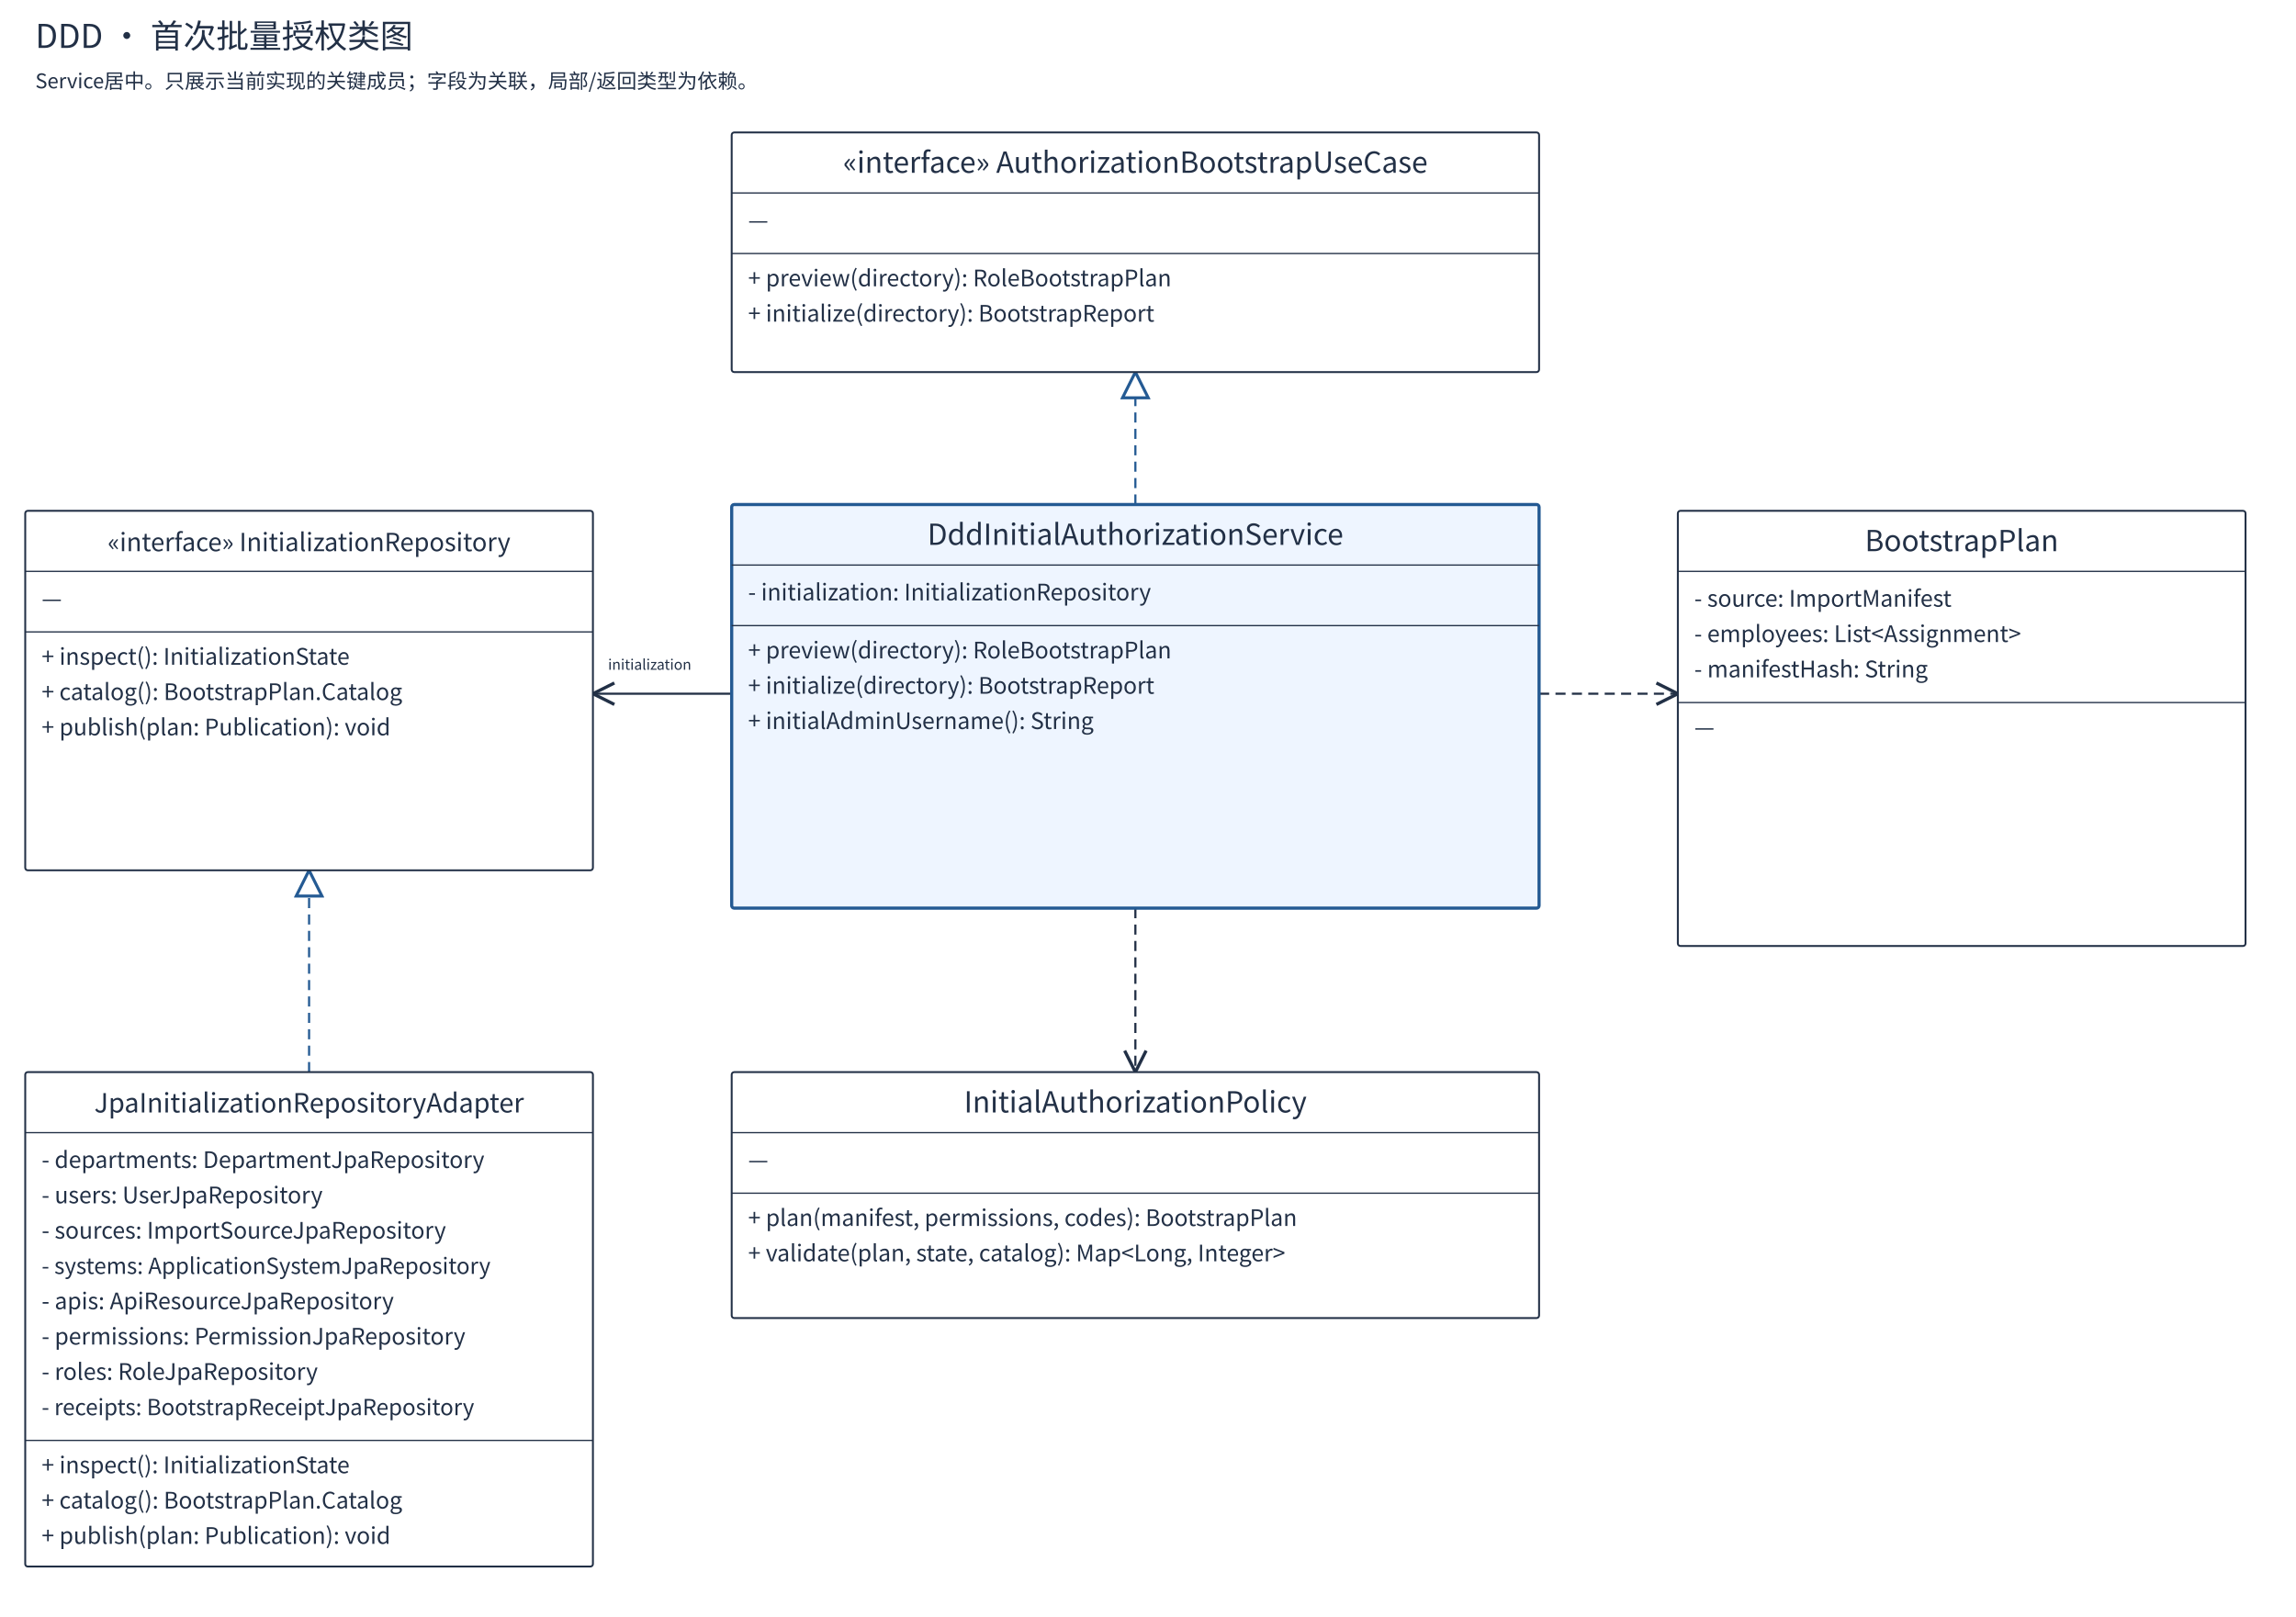
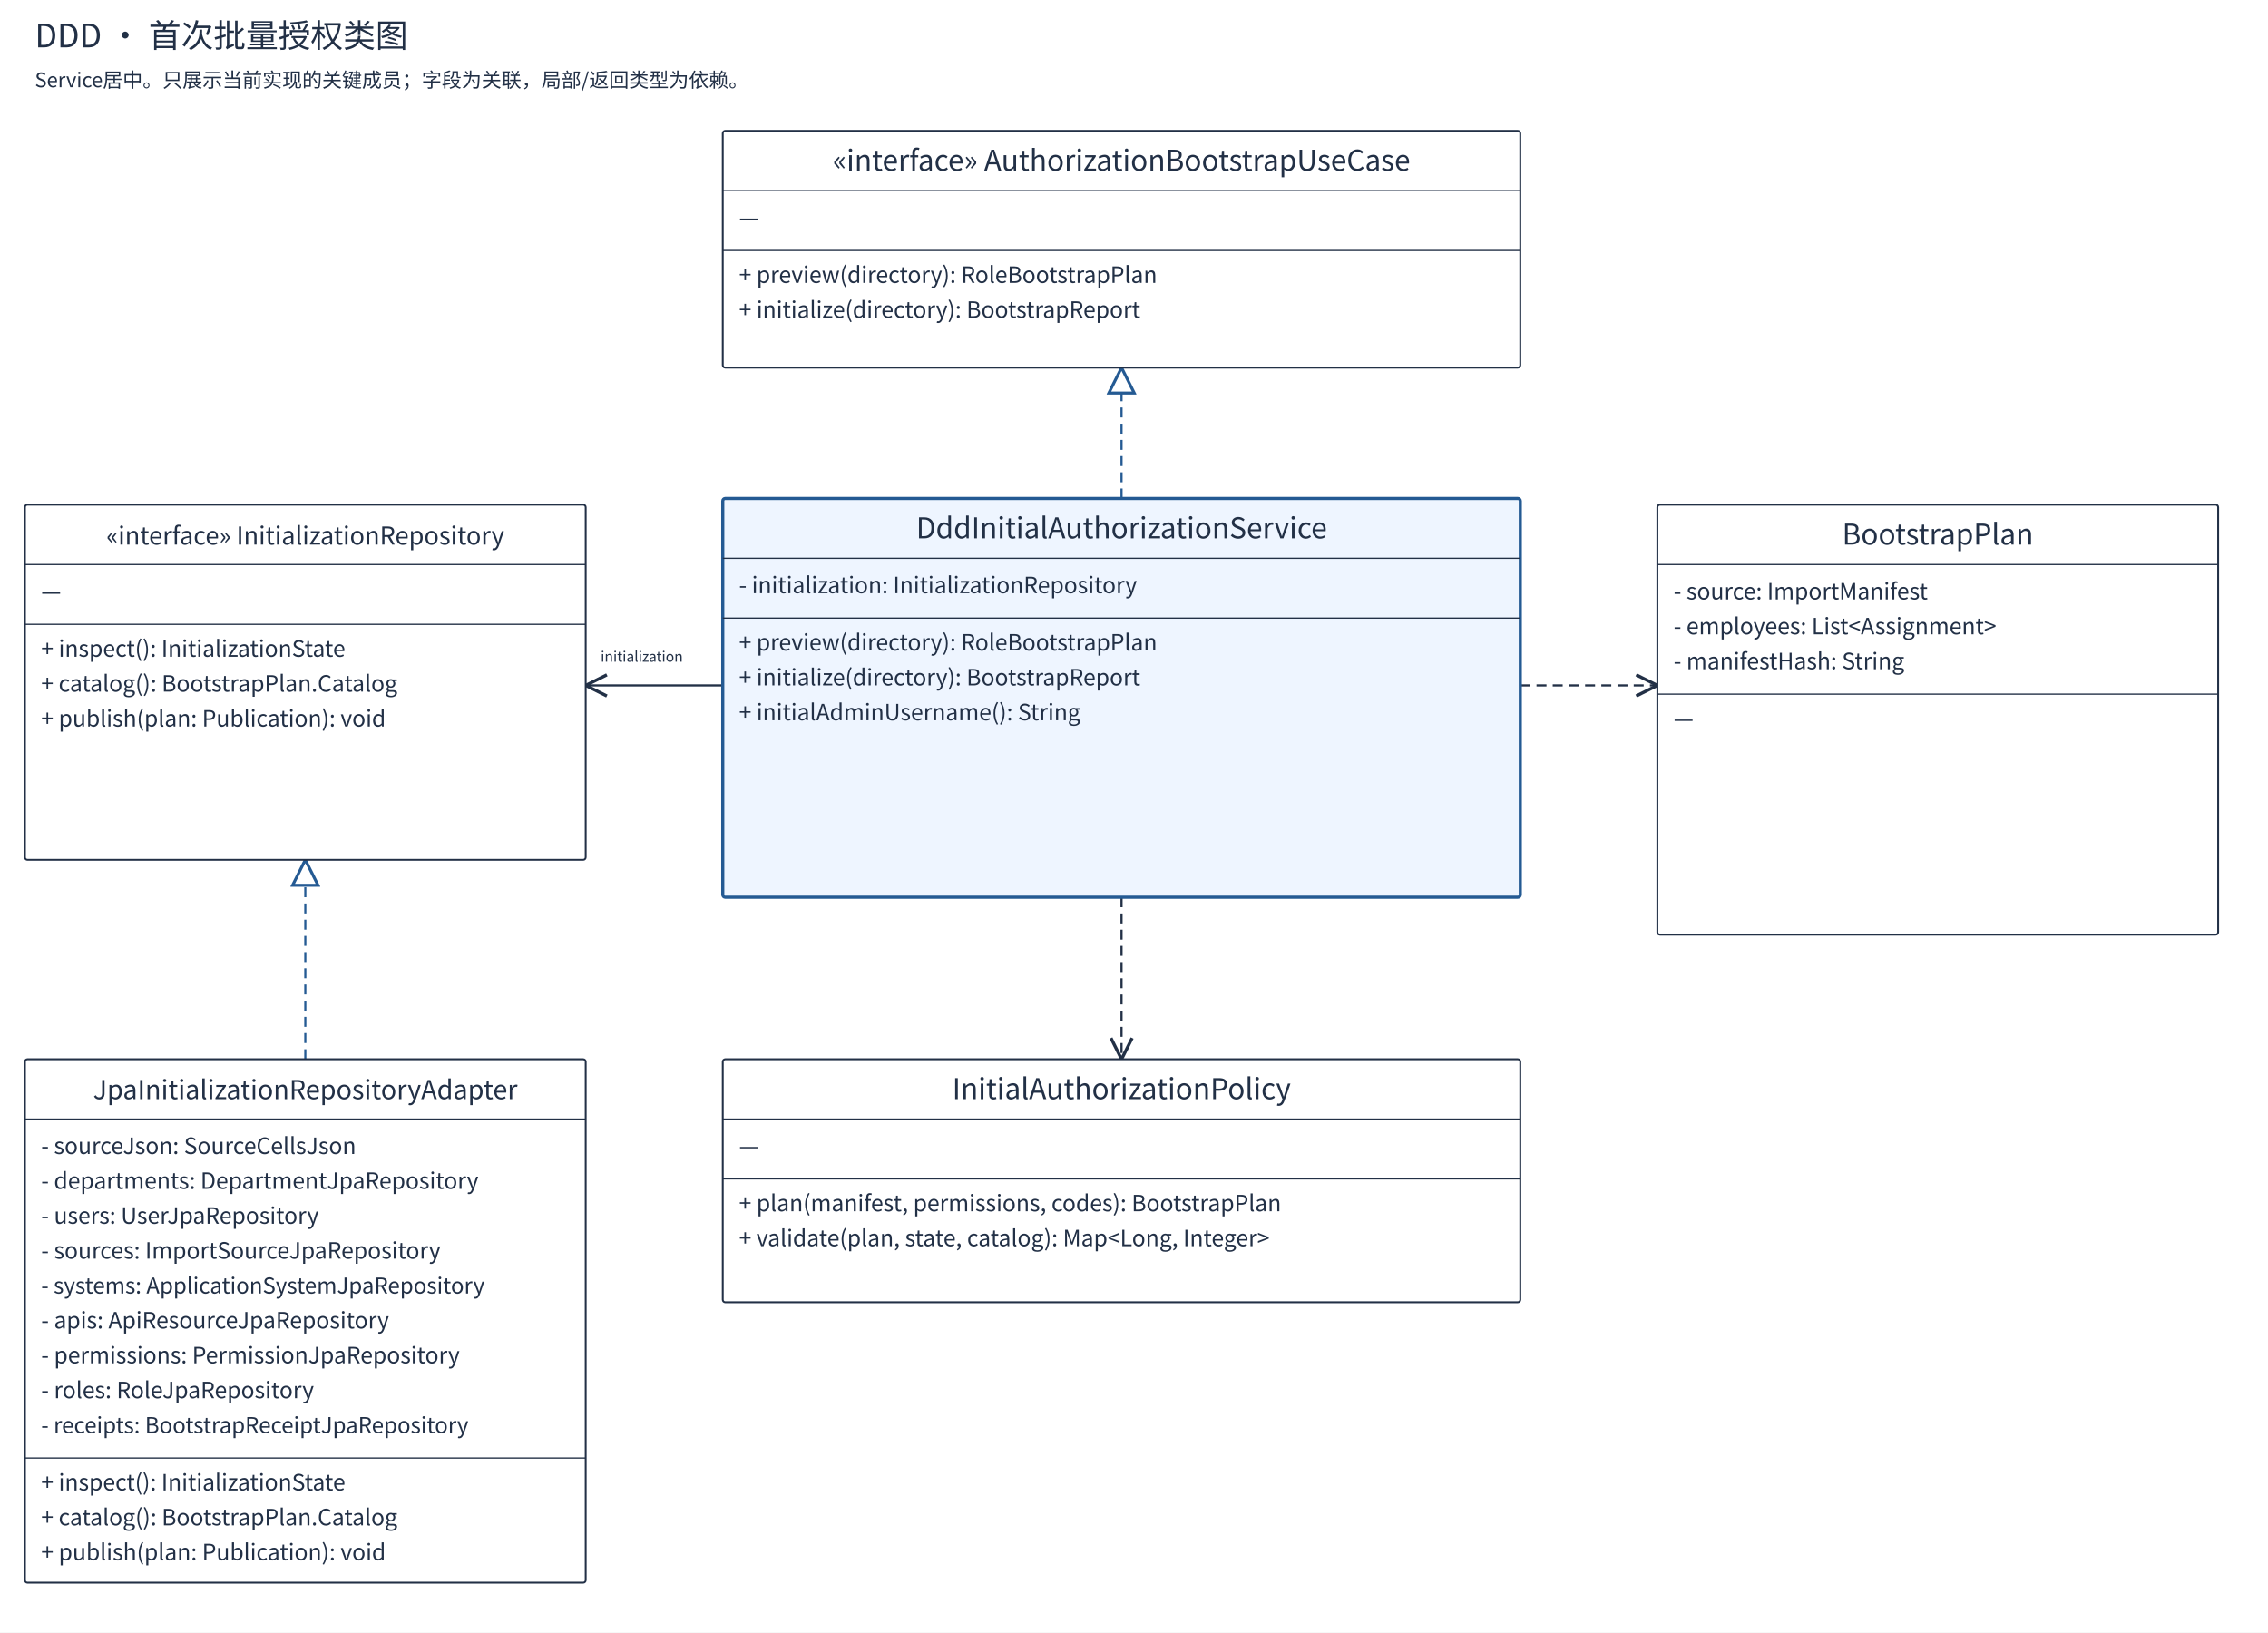
- <svg xmlns="http://www.w3.org/2000/svg" width="1820" height="1282" viewBox="0 0 1820 1282">
+ <svg xmlns="http://www.w3.org/2000/svg" width="1820" height="1310" viewBox="0 0 1820 1310">
  <defs>
    <marker id="open" markerWidth="12" markerHeight="12" refX="11" refY="6" orient="auto">
      <path d="M1,1 L11,6 L1,11" fill="none" stroke="#223046" stroke-width="1.5" />
    </marker>
    <marker id="triangle" markerWidth="14" markerHeight="14" refX="13" refY="7" orient="auto">
      <path d="M1,1 L13,7 L1,13 Z" fill="white" stroke="#245a93" stroke-width="1.4" />
    </marker>
    <marker id="filled" markerWidth="12" markerHeight="12" refX="11" refY="6" orient="auto">
      <path d="M1,1 L11,6 L1,11 Z" fill="#223046" />
    </marker>
  </defs>
  <rect width="100%" height="100%" fill="white" />
  <g font-family="Microsoft YaHei,Noto Sans CJK SC,Arial,sans-serif">
    <text x="28" y="38" font-size="26" text-anchor="start" fill="#223046">DDD · 首次批量授权类图</text>
    <text x="28" y="70" font-size="16" text-anchor="start" fill="#223046">Service居中。只展示当前实现的关键成员；字段为关联，局部/返回类型为依赖。</text>
    <polyline points="900,400 900,295" fill="none" stroke="#245a93" stroke-width="1.7" stroke-dasharray="8 5" marker-end="url(#triangle)" />
    <polyline points="580,550 470,550" fill="none" stroke="#223046" stroke-width="1.7" marker-end="url(#open)" />
    <text x="482" y="531" font-size="11.38" text-anchor="start" fill="#223046">initialization</text>
    <polyline points="1220,550 1330,550" fill="none" stroke="#223046" stroke-width="1.7" stroke-dasharray="8 5" marker-end="url(#open)" />
    <polyline points="900,720 900,850" fill="none" stroke="#223046" stroke-width="1.7" stroke-dasharray="8 5" marker-end="url(#open)" />
    <polyline points="245,850 245,690" fill="none" stroke="#245a93" stroke-width="1.7" stroke-dasharray="8 5" marker-end="url(#triangle)" />
    <rect x="580" y="400" width="640" height="320" rx="2" fill="#eef5ff" stroke="#245a93" stroke-width="2.5" />
    <path d="M580,448H1220 M580,496H1220" stroke="#223046" />
    <text x="900" y="432" font-size="23" text-anchor="middle" fill="#223046">DddInitialAuthorizationService</text>
    <text x="593" y="476" font-size="18" text-anchor="start" fill="#223046">- initialization: InitializationRepository</text>
    <text x="593" y="522" font-size="18" text-anchor="start" fill="#223046">+ preview(directory): RoleBootstrapPlan</text>
    <text x="593" y="550" font-size="18" text-anchor="start" fill="#223046">+ initialize(directory): BootstrapReport</text>
    <text x="593" y="578" font-size="18" text-anchor="start" fill="#223046">+ initialAdminUsername(): String</text>
    <rect x="580" y="105" width="640" height="190" rx="2" fill="white" stroke="#223046" stroke-width="1.5" />
    <path d="M580,153H1220 M580,201H1220" stroke="#223046" />
    <text x="900" y="137" font-size="23" text-anchor="middle" fill="#223046">«interface» AuthorizationBootstrapUseCase</text>
    <text x="593" y="181" font-size="18" text-anchor="start" fill="#223046">—</text>
    <text x="593" y="227" font-size="18" text-anchor="start" fill="#223046">+ preview(directory): RoleBootstrapPlan</text>
    <text x="593" y="255" font-size="18" text-anchor="start" fill="#223046">+ initialize(directory): BootstrapReport</text>
    <rect x="20" y="405" width="450" height="285" rx="2" fill="white" stroke="#223046" stroke-width="1.5" />
    <path d="M20,453H470 M20,501H470" stroke="#223046" />
    <text x="245" y="437" font-size="19.774" text-anchor="middle" fill="#223046">«interface» InitializationRepository</text>
    <text x="33" y="481" font-size="18" text-anchor="start" fill="#223046">—</text>
    <text x="33" y="527" font-size="18" text-anchor="start" fill="#223046">+ inspect(): InitializationState</text>
    <text x="33" y="555" font-size="18" text-anchor="start" fill="#223046">+ catalog(): BootstrapPlan.Catalog</text>
    <text x="33" y="583" font-size="18" text-anchor="start" fill="#223046">+ publish(plan: Publication): void</text>
    <rect x="1330" y="405" width="450" height="345" rx="2" fill="white" stroke="#223046" stroke-width="1.5" />
    <path d="M1330,453H1780 M1330,557H1780" stroke="#223046" />
    <text x="1555" y="437" font-size="23" text-anchor="middle" fill="#223046">BootstrapPlan</text>
    <text x="1343" y="481" font-size="18" text-anchor="start" fill="#223046">- source: ImportManifest</text>
    <text x="1343" y="509" font-size="18" text-anchor="start" fill="#223046">- employees: List&lt;Assignment&gt;</text>
    <text x="1343" y="537" font-size="18" text-anchor="start" fill="#223046">- manifestHash: String</text>
    <text x="1343" y="583" font-size="18" text-anchor="start" fill="#223046">—</text>
    <rect x="580" y="850" width="640" height="195" rx="2" fill="white" stroke="#223046" stroke-width="1.5" />
    <path d="M580,898H1220 M580,946H1220" stroke="#223046" />
    <text x="900" y="882" font-size="23" text-anchor="middle" fill="#223046">InitialAuthorizationPolicy</text>
    <text x="593" y="926" font-size="18" text-anchor="start" fill="#223046">—</text>
    <text x="593" y="972" font-size="18" text-anchor="start" fill="#223046">+ plan(manifest, permissions, codes): BootstrapPlan</text>
    <text x="593" y="1000" font-size="18" text-anchor="start" fill="#223046">+ validate(plan, state, catalog): Map&lt;Long, Integer&gt;</text>
-     <rect x="20" y="850" width="450" height="392" rx="2" fill="white" stroke="#223046" stroke-width="1.5" />
-     <path d="M20,898H470 M20,1142H470" stroke="#223046" />
+     <rect x="20" y="850" width="450" height="420" rx="2" fill="white" stroke="#223046" stroke-width="1.5" />
+     <path d="M20,898H470 M20,1170H470" stroke="#223046" />
    <text x="245" y="882" font-size="20.937" text-anchor="middle" fill="#223046">JpaInitializationRepositoryAdapter</text>
-     <text x="33" y="926" font-size="18" text-anchor="start" fill="#223046">- departments: DepartmentJpaRepository</text>
-     <text x="33" y="954" font-size="18" text-anchor="start" fill="#223046">- users: UserJpaRepository</text>
-     <text x="33" y="982" font-size="18" text-anchor="start" fill="#223046">- sources: ImportSourceJpaRepository</text>
-     <text x="33" y="1010" font-size="17.528" text-anchor="start" fill="#223046">- systems: ApplicationSystemJpaRepository</text>
-     <text x="33" y="1038" font-size="18" text-anchor="start" fill="#223046">- apis: ApiResourceJpaRepository</text>
-     <text x="33" y="1066" font-size="18" text-anchor="start" fill="#223046">- permissions: PermissionJpaRepository</text>
-     <text x="33" y="1094" font-size="18" text-anchor="start" fill="#223046">- roles: RoleJpaRepository</text>
-     <text x="33" y="1122" font-size="17.528" text-anchor="start" fill="#223046">- receipts: BootstrapReceiptJpaRepository</text>
-     <text x="33" y="1168" font-size="18" text-anchor="start" fill="#223046">+ inspect(): InitializationState</text>
-     <text x="33" y="1196" font-size="18" text-anchor="start" fill="#223046">+ catalog(): BootstrapPlan.Catalog</text>
-     <text x="33" y="1224" font-size="18" text-anchor="start" fill="#223046">+ publish(plan: Publication): void</text>
+     <text x="33" y="926" font-size="18" text-anchor="start" fill="#223046">- sourceJson: SourceCellsJson</text>
+     <text x="33" y="954" font-size="18" text-anchor="start" fill="#223046">- departments: DepartmentJpaRepository</text>
+     <text x="33" y="982" font-size="18" text-anchor="start" fill="#223046">- users: UserJpaRepository</text>
+     <text x="33" y="1010" font-size="18" text-anchor="start" fill="#223046">- sources: ImportSourceJpaRepository</text>
+     <text x="33" y="1038" font-size="17.528" text-anchor="start" fill="#223046">- systems: ApplicationSystemJpaRepository</text>
+     <text x="33" y="1066" font-size="18" text-anchor="start" fill="#223046">- apis: ApiResourceJpaRepository</text>
+     <text x="33" y="1094" font-size="18" text-anchor="start" fill="#223046">- permissions: PermissionJpaRepository</text>
+     <text x="33" y="1122" font-size="18" text-anchor="start" fill="#223046">- roles: RoleJpaRepository</text>
+     <text x="33" y="1150" font-size="17.528" text-anchor="start" fill="#223046">- receipts: BootstrapReceiptJpaRepository</text>
+     <text x="33" y="1196" font-size="18" text-anchor="start" fill="#223046">+ inspect(): InitializationState</text>
+     <text x="33" y="1224" font-size="18" text-anchor="start" fill="#223046">+ catalog(): BootstrapPlan.Catalog</text>
+     <text x="33" y="1252" font-size="18" text-anchor="start" fill="#223046">+ publish(plan: Publication): void</text>
  </g>
</svg>
